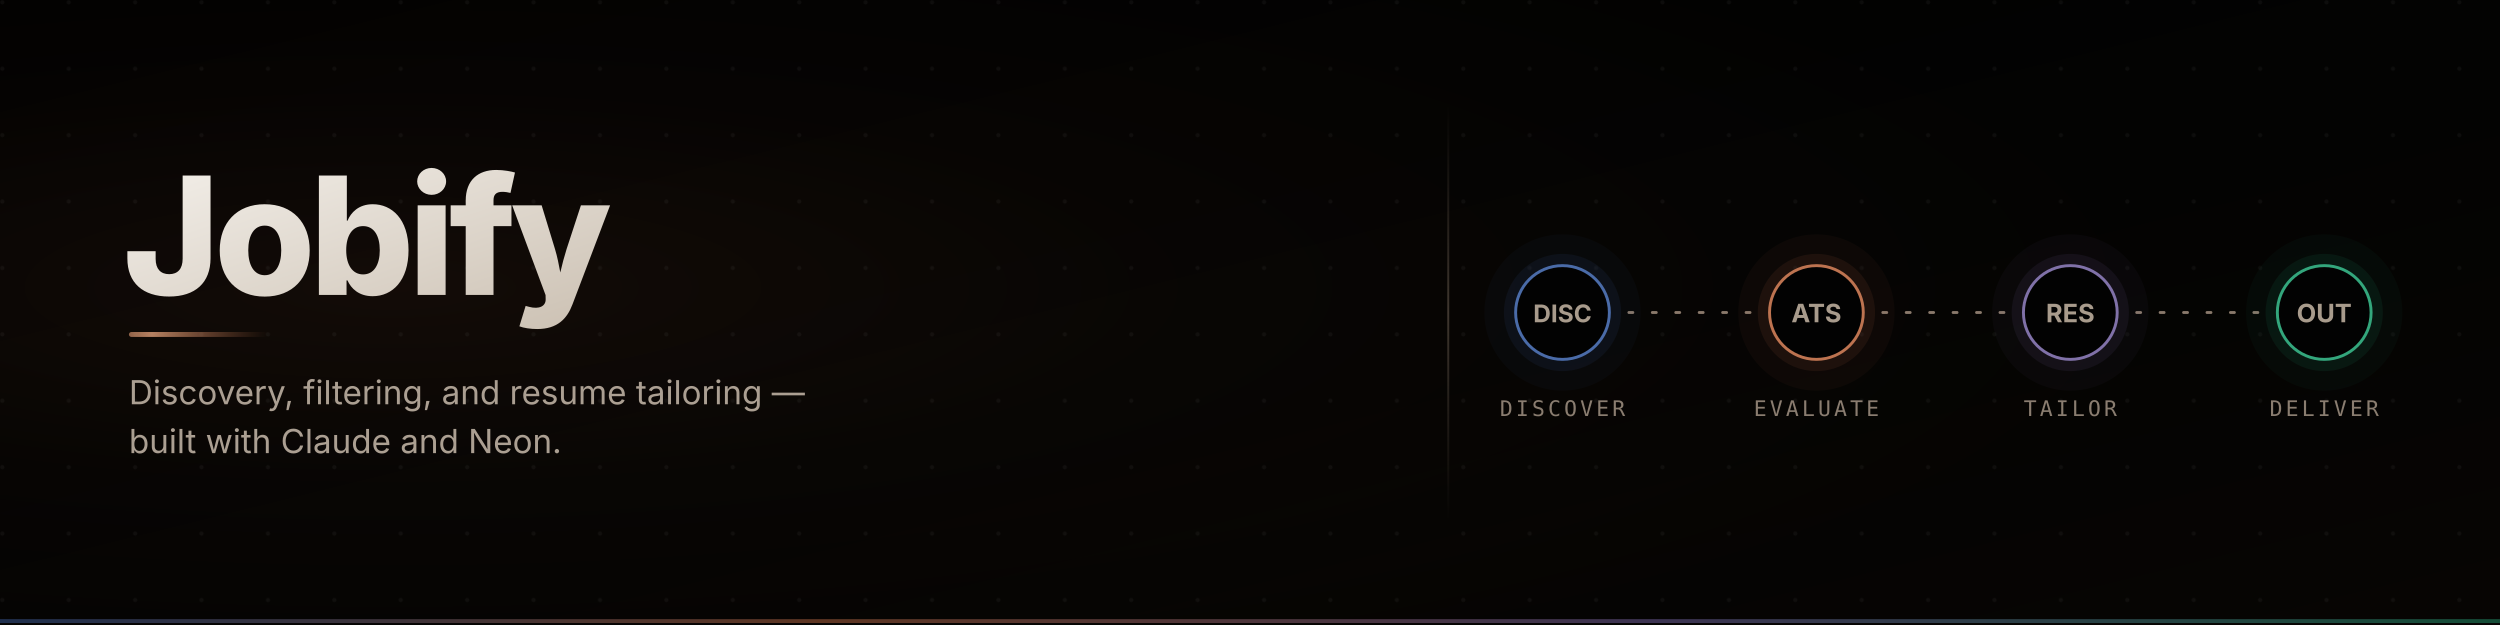
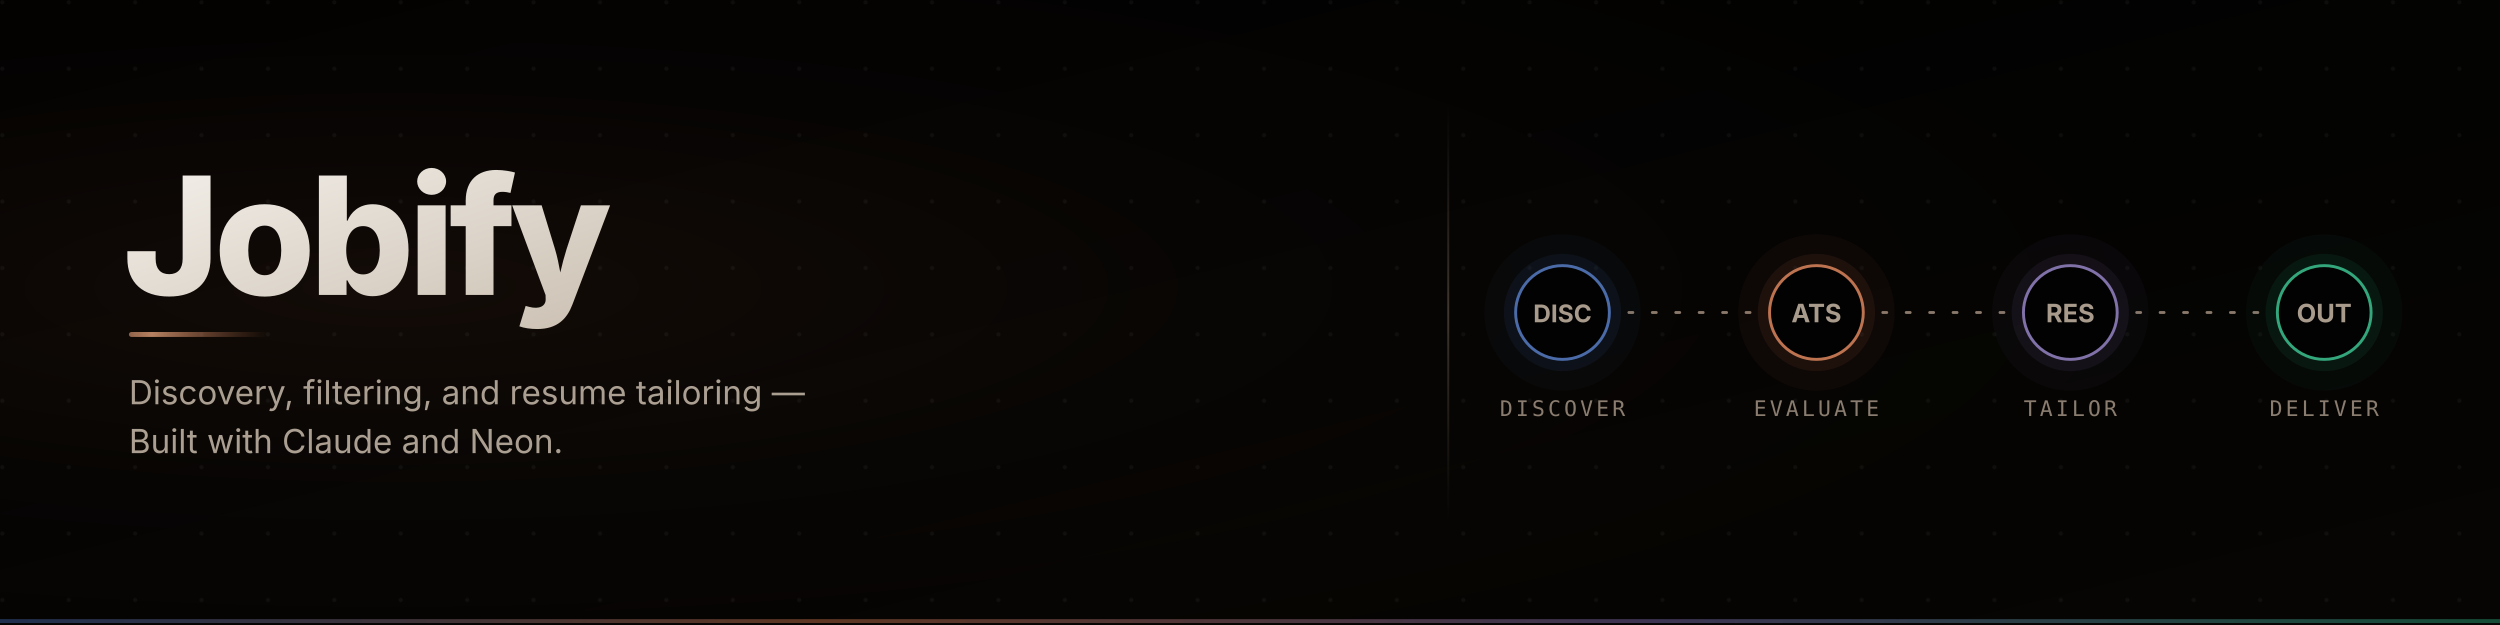
<svg xmlns="http://www.w3.org/2000/svg" viewBox="0 0 1280 320" width="1280" height="320" role="img" aria-label="Jobify — a multi-agent job application system built with LangGraph and Claude">
  <defs>
    <linearGradient id="bg" x1="0%" y1="0%" x2="100%" y2="100%">
      <stop offset="0%" stop-color="#000000" />
      <stop offset="55%" stop-color="#030302" />
      <stop offset="100%" stop-color="#070503" />
    </linearGradient>
    <radialGradient id="glow" cx="16%" cy="46%" r="72%">
      <stop offset="0%" stop-color="#a85f3d" stop-opacity="0.10" />
      <stop offset="45%" stop-color="#a85f3d" stop-opacity="0.03" />
      <stop offset="100%" stop-color="#a85f3d" stop-opacity="0" />
    </radialGradient>
    <pattern id="grain" width="34" height="34" patternUnits="userSpaceOnUse">
      <circle cx="1.2" cy="1.2" r="1.1" fill="#ffffff" opacity="0.04" />
    </pattern>
    <linearGradient id="wordmark" x1="0%" y1="0%" x2="100%" y2="100%">
      <stop offset="0%" stop-color="#f3efe9" />
      <stop offset="100%" stop-color="#cbc0b2" />
    </linearGradient>
    <linearGradient id="underline" x1="-40%" y1="0%" x2="60%" y2="0%">
      <stop offset="0%" stop-color="#a85f3d" stop-opacity="0" />
      <stop offset="50%" stop-color="#c98f6c" stop-opacity="0.9" />
      <stop offset="100%" stop-color="#a85f3d" stop-opacity="0" />
      <animate attributeName="x1" values="-40%;140%" dur="3.4s" repeatCount="indefinite" />
      <animate attributeName="x2" values="60%;240%" dur="3.4s" repeatCount="indefinite" />
    </linearGradient>
    <linearGradient id="divider" x1="0%" y1="0%" x2="0%" y2="100%">
      <stop offset="0%" stop-color="#332c25" stop-opacity="0" />
      <stop offset="50%" stop-color="#403830" stop-opacity="1" />
      <stop offset="100%" stop-color="#332c25" stop-opacity="0" />
    </linearGradient>
    <linearGradient id="seg1" x1="0%" y1="0%" x2="100%" y2="0%">
      <stop offset="0%" stop-color="#4a6ba8" stop-opacity="0.55" />
      <stop offset="100%" stop-color="#bd7350" stop-opacity="0.55" />
    </linearGradient>
    <linearGradient id="seg2" x1="0%" y1="0%" x2="100%" y2="0%">
      <stop offset="0%" stop-color="#bd7350" stop-opacity="0.55" />
      <stop offset="100%" stop-color="#8071a8" stop-opacity="0.55" />
    </linearGradient>
    <linearGradient id="seg3" x1="0%" y1="0%" x2="100%" y2="0%">
      <stop offset="0%" stop-color="#8071a8" stop-opacity="0.55" />
      <stop offset="100%" stop-color="#33a67c" stop-opacity="0.55" />
    </linearGradient>
    <linearGradient id="footerThread" x1="0%" y1="0%" x2="100%" y2="0%">
      <stop offset="0%" stop-color="#35548f" />
      <stop offset="33%" stop-color="#a85f3d" />
      <stop offset="66%" stop-color="#6b5b95" />
      <stop offset="100%" stop-color="#1f8a63" />
    </linearGradient>
  </defs>
  <rect width="1280" height="320" fill="url(#bg)" />
  <rect width="1280" height="320" fill="url(#glow)" />
  <rect width="1280" height="320" fill="url(#grain)" />
  <text x="63" y="151" font-family="'Inter','SF Pro Display','Segoe UI',system-ui,Helvetica,Arial,sans-serif" font-size="84" font-weight="800" letter-spacing="-3" fill="url(#wordmark)">Jobify</text>
  <rect x="66" y="170" width="118" height="2.5" rx="1.25" fill="url(#underline)" />
  <text x="66" y="207" font-family="'Inter','Segoe UI',Helvetica,Arial,sans-serif" font-size="17" font-weight="400" fill="#ab9f92">Discovery, filtering, and resume tailoring —</text>
-   <text x="66" y="232" font-family="'Inter','Segoe UI',Helvetica,Arial,sans-serif" font-size="17" font-weight="400" fill="#ab9f92">built with Claude and Neon.</text>
+   <text x="66" y="232" font-family="'Inter','Segoe UI',Helvetica,Arial,sans-serif" font-size="17" font-weight="400" fill="#ab9f92">Built with Claude and Neon.</text>
  <rect x="741" y="54" width="1" height="212" fill="url(#divider)" />
  <g stroke-width="1.5" fill="none">
    <line x1="834" y1="160" x2="896" y2="160" stroke="url(#seg1)" />
    <line x1="834" y1="160" x2="896" y2="160" stroke="#c2ab97" stroke-dasharray="2 10" stroke-linecap="round" stroke-opacity="0.7">
      <animate attributeName="stroke-dashoffset" values="12;0" dur="1s" repeatCount="indefinite" />
    </line>
    <line x1="964" y1="160" x2="1026" y2="160" stroke="url(#seg2)" />
    <line x1="964" y1="160" x2="1026" y2="160" stroke="#c2ab97" stroke-dasharray="2 10" stroke-linecap="round" stroke-opacity="0.7">
      <animate attributeName="stroke-dashoffset" values="12;0" dur="1s" begin="0.33s" repeatCount="indefinite" />
    </line>
    <line x1="1094" y1="160" x2="1156" y2="160" stroke="url(#seg3)" />
    <line x1="1094" y1="160" x2="1156" y2="160" stroke="#c2ab97" stroke-dasharray="2 10" stroke-linecap="round" stroke-opacity="0.7">
      <animate attributeName="stroke-dashoffset" values="12;0" dur="1s" begin="0.66s" repeatCount="indefinite" />
    </line>
  </g>
  <g font-family="'Inter','Segoe UI',Helvetica,Arial,sans-serif" text-anchor="middle">
    <g>
      <circle cx="800" cy="160" r="40" fill="#35548f" opacity="0.05" />
      <circle cx="800" cy="160" r="30" fill="#35548f" opacity="0.11">
        <animate attributeName="opacity" values="0.06;0.15;0.06" dur="4s" begin="0s" repeatCount="indefinite" />
      </circle>
      <circle cx="800" cy="160" r="24" fill="#020202" stroke="#4a6ba8" stroke-width="1.5" />
      <text x="800" y="165" font-weight="700" fill="#a89b8c" font-size="12.5">DISC</text>
    </g>
    <g>
      <circle cx="930" cy="160" r="40" fill="#a85f3d" opacity="0.05" />
      <circle cx="930" cy="160" r="30" fill="#a85f3d" opacity="0.11">
        <animate attributeName="opacity" values="0.06;0.15;0.06" dur="4s" begin="0.5s" repeatCount="indefinite" />
      </circle>
      <circle cx="930" cy="160" r="24" fill="#020202" stroke="#bd7350" stroke-width="1.5" />
      <text x="930" y="165" font-weight="700" fill="#a89b8c" font-size="13">ATS</text>
    </g>
    <g>
      <circle cx="1060" cy="160" r="40" fill="#6b5b95" opacity="0.05" />
      <circle cx="1060" cy="160" r="30" fill="#6b5b95" opacity="0.11">
        <animate attributeName="opacity" values="0.06;0.15;0.06" dur="4s" begin="1s" repeatCount="indefinite" />
      </circle>
      <circle cx="1060" cy="160" r="24" fill="#020202" stroke="#8071a8" stroke-width="1.5" />
      <text x="1060" y="165" font-weight="700" fill="#a89b8c" font-size="13">RES</text>
    </g>
    <g>
      <circle cx="1190" cy="160" r="40" fill="#1f8a63" opacity="0.05" />
      <circle cx="1190" cy="160" r="30" fill="#1f8a63" opacity="0.11">
        <animate attributeName="opacity" values="0.06;0.15;0.06" dur="4s" begin="1.5s" repeatCount="indefinite" />
      </circle>
      <circle cx="1190" cy="160" r="24" fill="#020202" stroke="#33a67c" stroke-width="1.5" />
      <text x="1190" y="165" font-weight="700" fill="#a89b8c" font-size="13">OUT</text>
    </g>
    <text x="800" y="213" font-family="'SF Mono','JetBrains Mono',Consolas,monospace" font-size="11" letter-spacing="1.6" fill="#8a7d70">DISCOVER</text>
    <text x="930" y="213" font-family="'SF Mono','JetBrains Mono',Consolas,monospace" font-size="11" letter-spacing="1.6" fill="#8a7d70">EVALUATE</text>
    <text x="1060" y="213" font-family="'SF Mono','JetBrains Mono',Consolas,monospace" font-size="11" letter-spacing="1.6" fill="#8a7d70">TAILOR</text>
    <text x="1190" y="213" font-family="'SF Mono','JetBrains Mono',Consolas,monospace" font-size="11" letter-spacing="1.6" fill="#8a7d70">DELIVER</text>
  </g>
  <rect x="0" y="317" width="1280" height="2" fill="url(#footerThread)" opacity="0.55" />
</svg>
